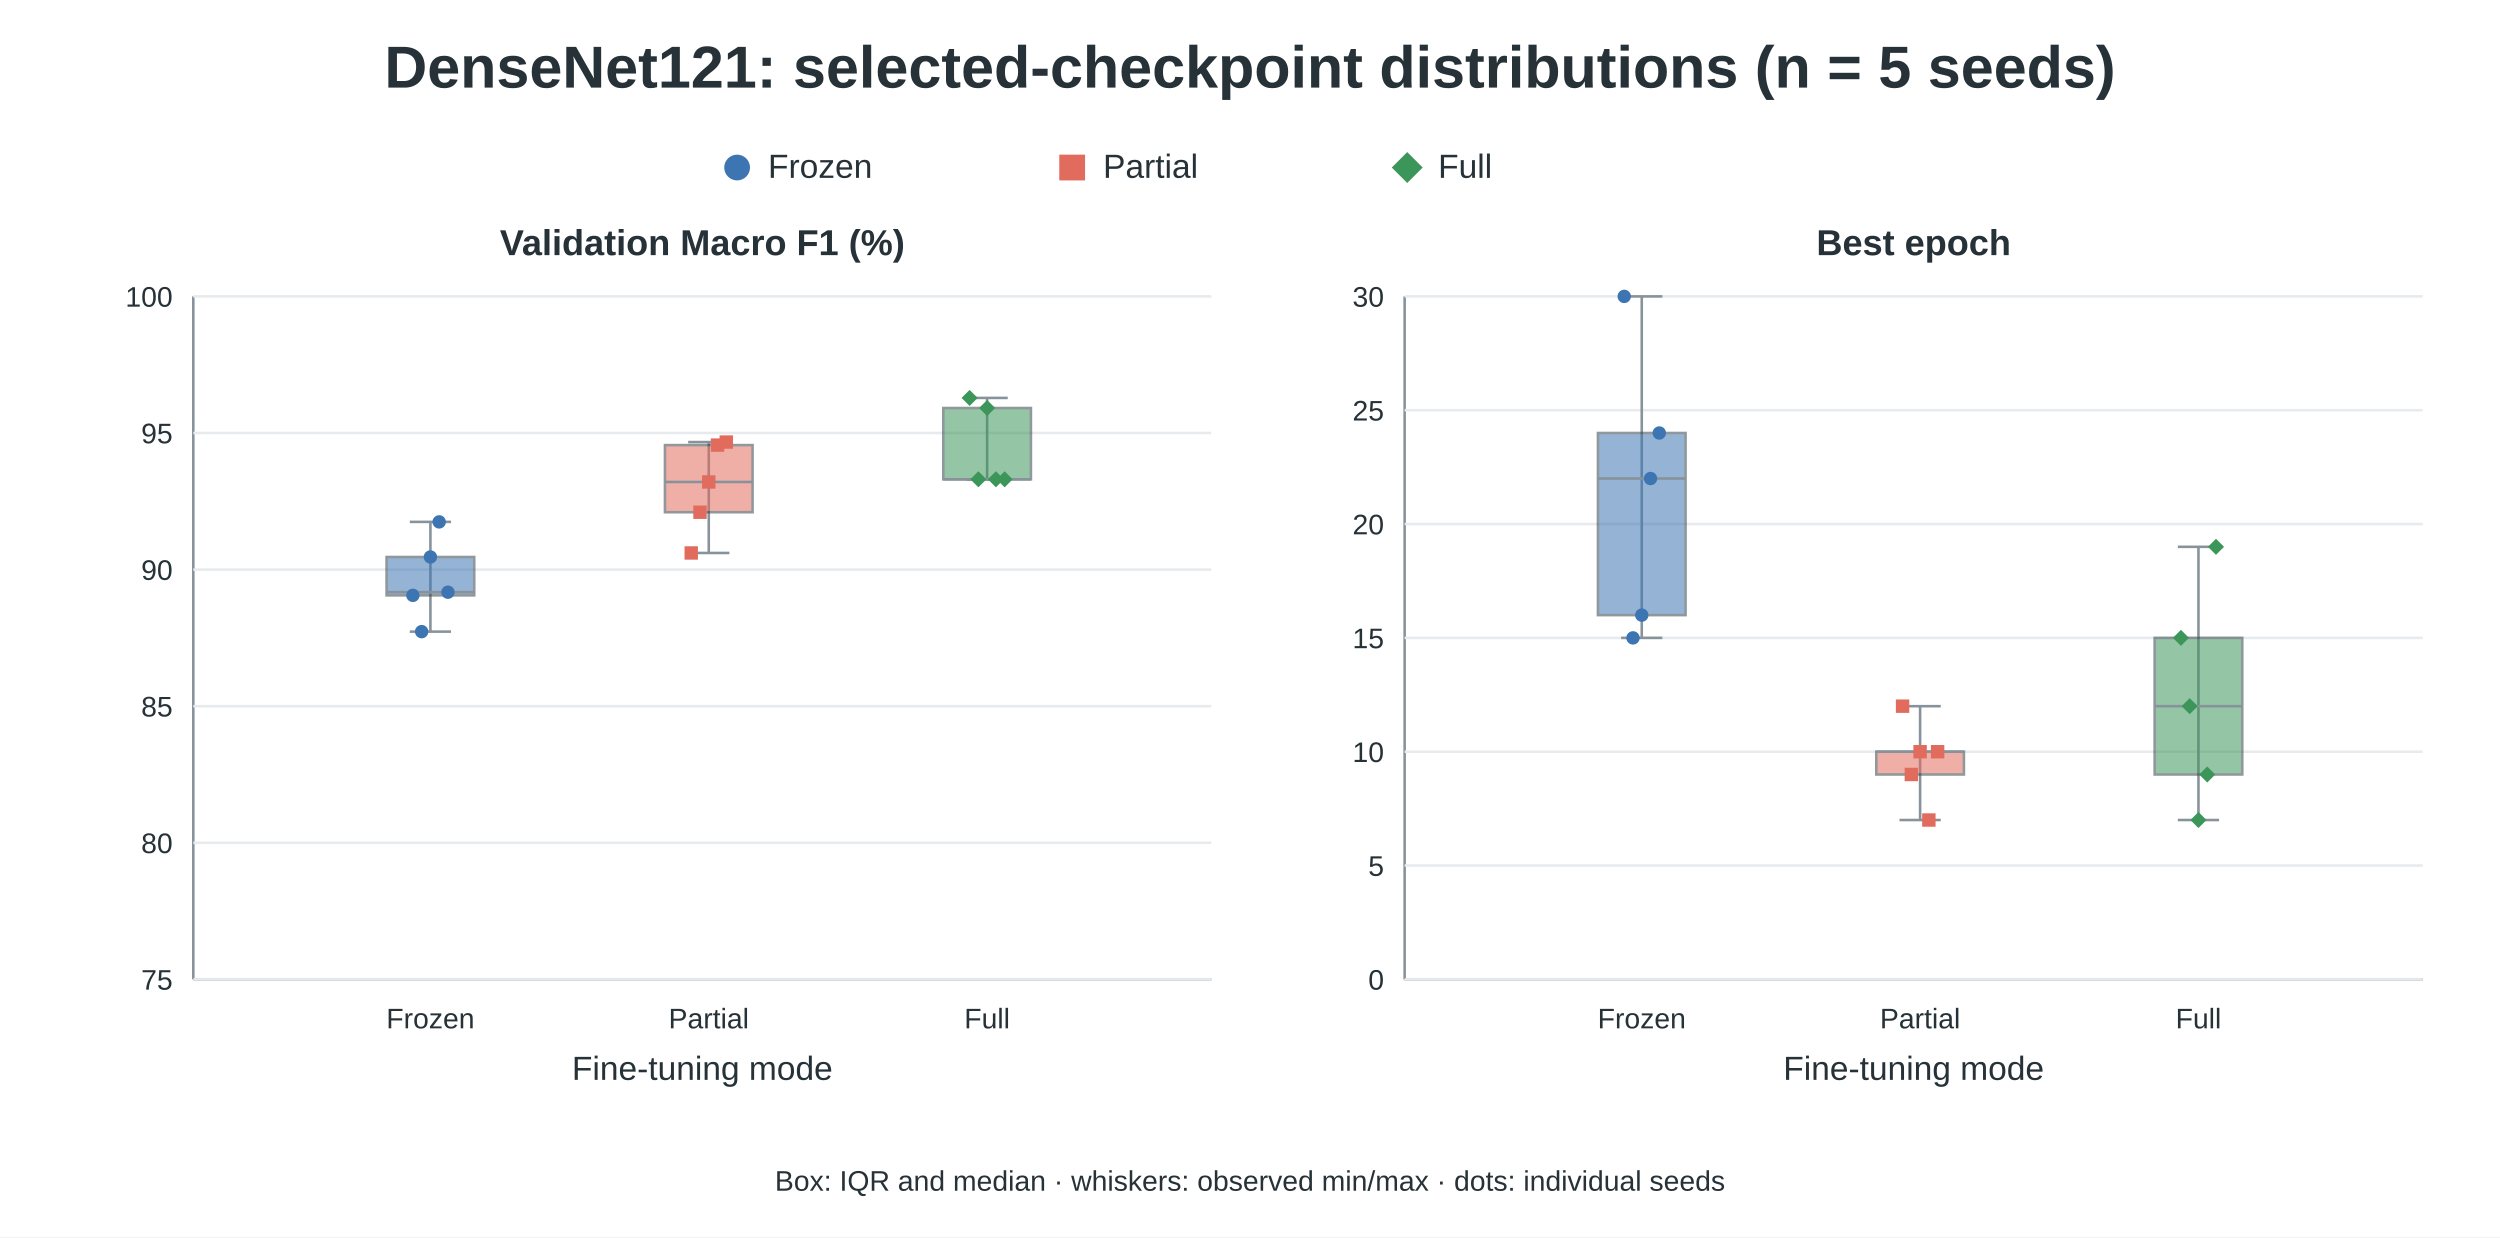
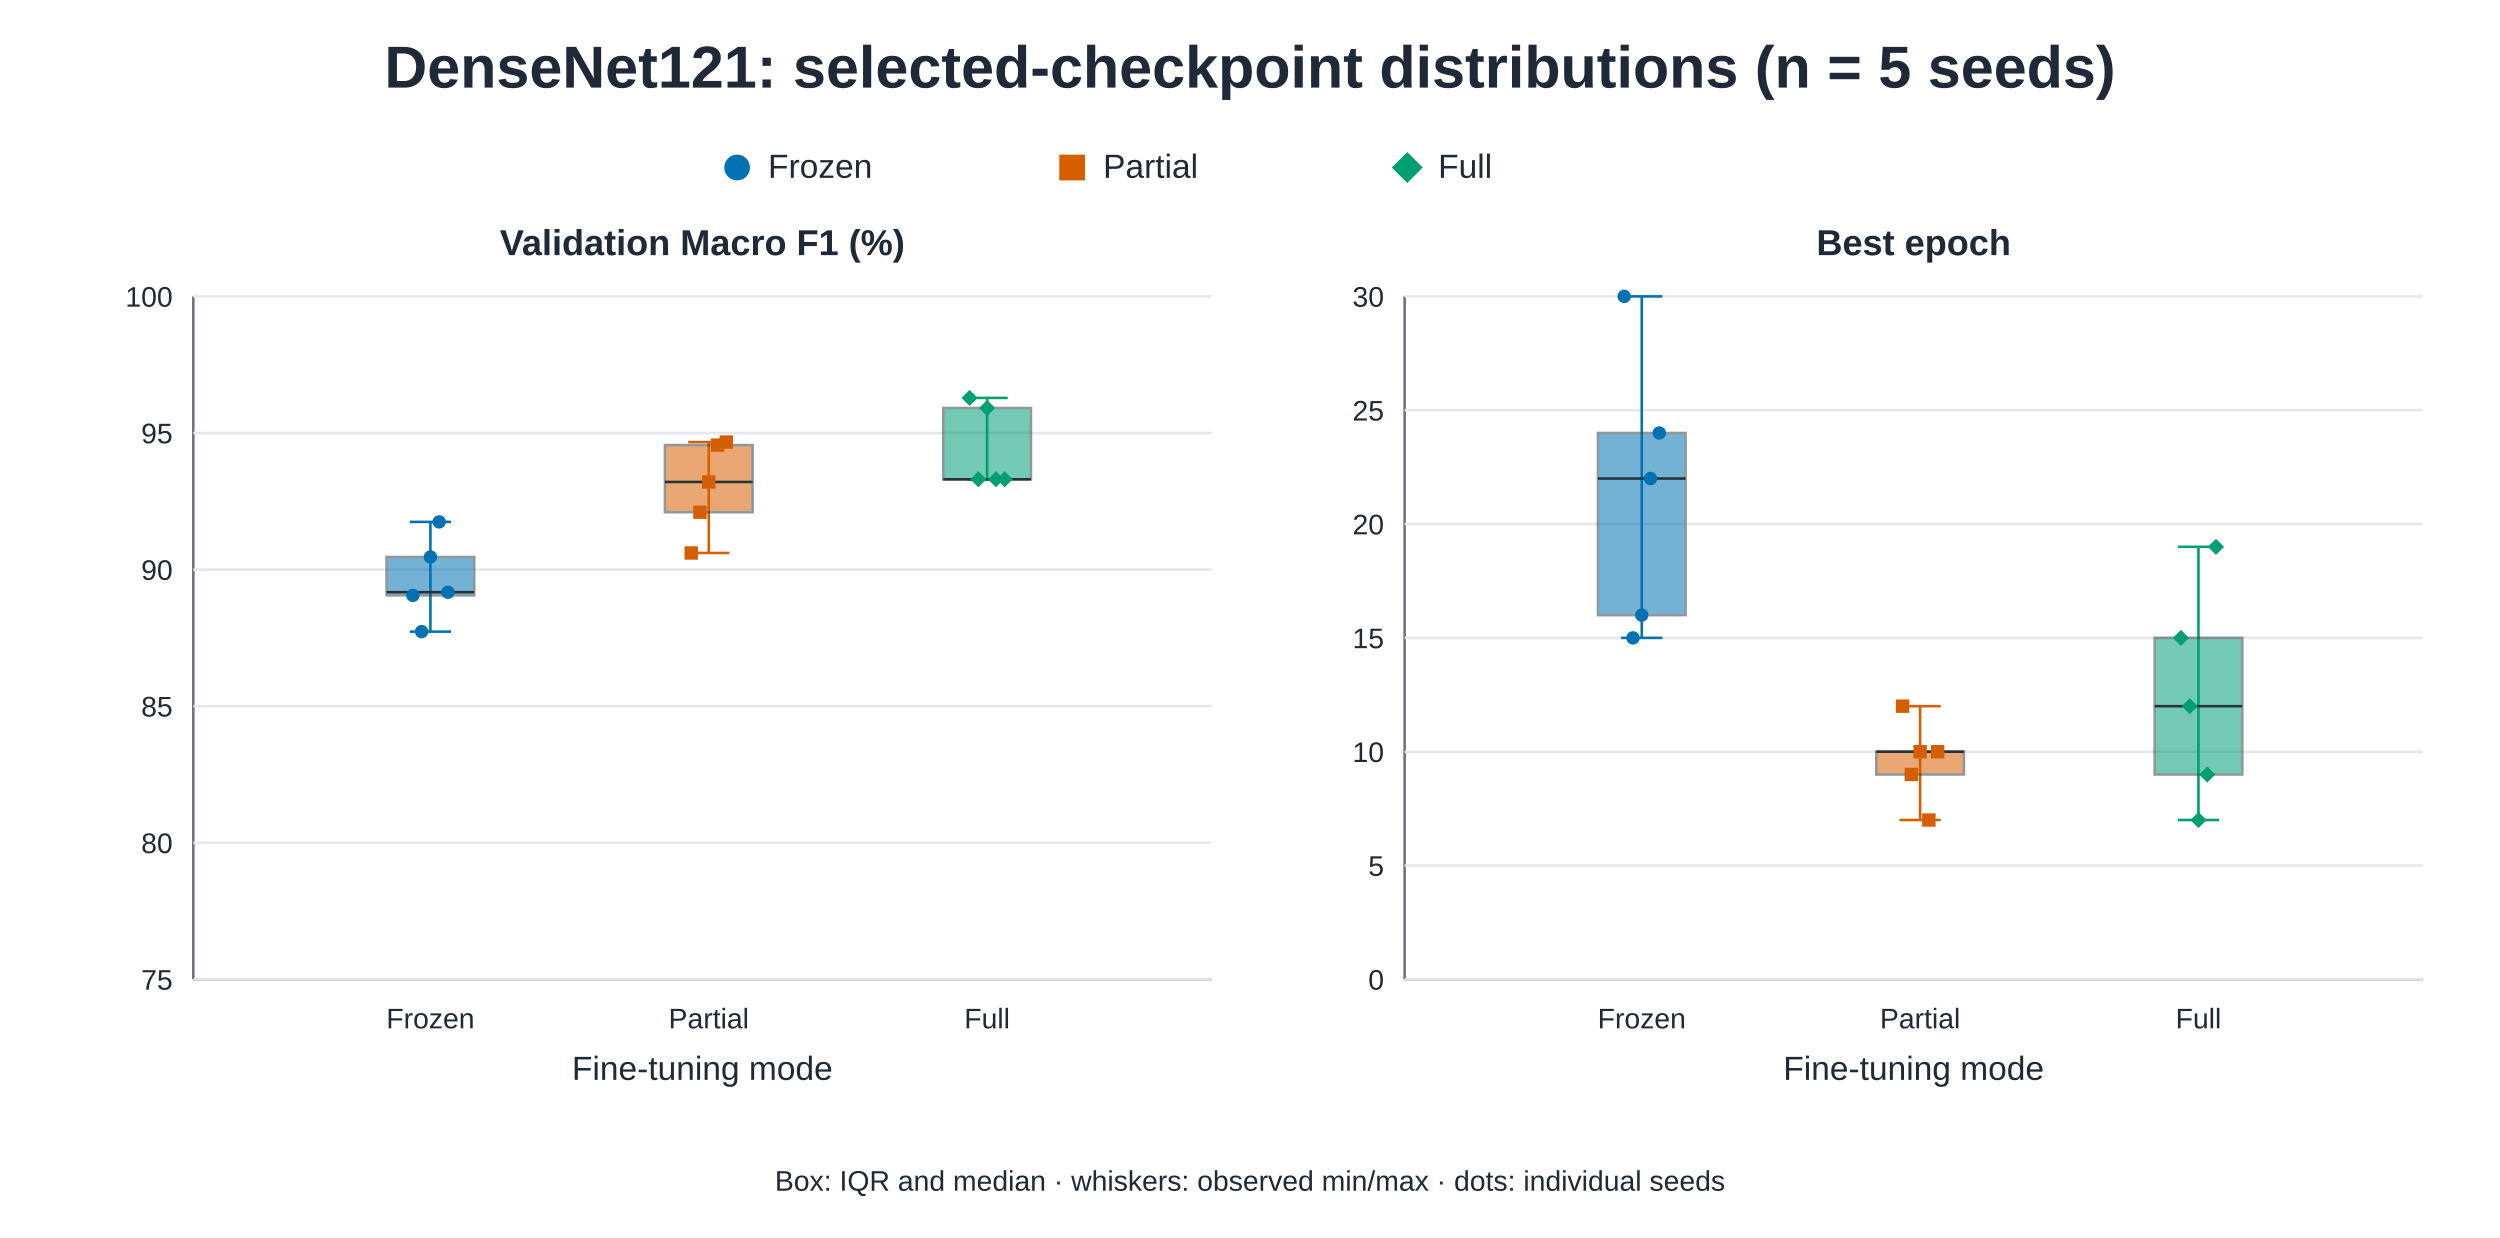
<svg xmlns="http://www.w3.org/2000/svg" viewBox="0 0 970 480" role="img" aria-label="DenseNet121: selected-checkpoint distributions (n = 5 seeds)">
  <rect width="970" height="480" fill="white" />
-   <style>text{font-family:Arial,Helvetica,sans-serif;fill:#263238}.title{font-size:23px;font-weight:700}.sub{font-size:14px;font-weight:600}.label{font-size:13px}.small{font-size:11px}.axis{stroke:#87929b;stroke-width:1}.grid{stroke:#e7ebee;stroke-width:1}</style>
+   <style>text{font-family:Arial,"Noto Sans Thai","Leelawadee UI",Tahoma,sans-serif;fill:#1F2937}.title{font-size:23px;font-weight:700}.sub{font-size:14px;font-weight:600}.label{font-size:13px}.small{font-size:11px}.axis{stroke-width:1}.grid{stroke:#E5E7EB;stroke-width:1}</style>
  <text x="485" y="34" class="title" text-anchor="middle">DenseNet121: selected-checkpoint distributions (n = 5 seeds)</text>
-   <circle cx="286" cy="65" r="5" fill="#3d75b2" opacity="1" />
+   <circle cx="286" cy="65" r="5" fill="#0072B2" opacity="1" />
  <text x="298" y="69" class="label" text-anchor="start">Frozen</text>
-   <rect x="411" y="60" width="10" height="10" fill="#e16b5c" opacity="1" />
+   <rect x="411" y="60" width="10" height="10" fill="#D55E00" opacity="1" />
  <text x="428" y="69" class="label" text-anchor="start">Partial</text>
-   <path d="M 546 59 L 552 65 L 546 71 L 540 65 Z" fill="#3c9659" opacity="1" />
+   <path d="M 546 59 L 552 65 L 546 71 L 540 65 Z" fill="#009E73" opacity="1" />
  <text x="558" y="69" class="label" text-anchor="start">Full</text>
  <text x="272.5" y="99" class="sub" text-anchor="middle">Validation Macro F1 (%)</text>
-   <line x1="75" y1="380" x2="470" y2="380" class="axis" />
-   <line x1="75" y1="115" x2="75" y2="380" class="axis" />
-   <line x1="75" y1="380" x2="470" y2="380" class="grid" />
+   <line x1="75" y1="380" x2="470" y2="380" class="axis" stroke="#6B7280" />
+   <line x1="75" y1="115" x2="75" y2="380" class="axis" stroke="#6B7280" />
+   <line x1="75" y1="380" x2="470" y2="380" class="grid" stroke="#6B7280" />
  <text x="67" y="384" class="small" text-anchor="end">75</text>
-   <line x1="75" y1="327" x2="470" y2="327" class="grid" />
+   <line x1="75" y1="327" x2="470" y2="327" class="grid" stroke="#6B7280" />
  <text x="67" y="331" class="small" text-anchor="end">80</text>
-   <line x1="75" y1="274" x2="470" y2="274" class="grid" />
+   <line x1="75" y1="274" x2="470" y2="274" class="grid" stroke="#6B7280" />
  <text x="67" y="278" class="small" text-anchor="end">85</text>
-   <line x1="75" y1="221" x2="470" y2="221" class="grid" />
+   <line x1="75" y1="221" x2="470" y2="221" class="grid" stroke="#6B7280" />
  <text x="67" y="225" class="small" text-anchor="end">90</text>
-   <line x1="75" y1="168" x2="470" y2="168" class="grid" />
+   <line x1="75" y1="168" x2="470" y2="168" class="grid" stroke="#6B7280" />
  <text x="67" y="172" class="small" text-anchor="end">95</text>
-   <line x1="75" y1="115" x2="470" y2="115" class="grid" />
+   <line x1="75" y1="115" x2="470" y2="115" class="grid" stroke="#6B7280" />
  <text x="67" y="119" class="small" text-anchor="end">100</text>
  <text x="272.5" y="419" class="label" text-anchor="middle">Fine-tuning mode</text>
-   <line x1="167" y1="245.072" x2="167" y2="202.492" class="axis" stroke="#3d75b2" />
-   <line x1="159" y1="245.072" x2="175" y2="245.072" class="axis" stroke="#3d75b2" />
-   <line x1="159" y1="202.492" x2="175" y2="202.492" class="axis" stroke="#3d75b2" />
-   <rect x="150" y="216.112" width="34" height="14.888" fill="#3d75b2" opacity="0.55" stroke="#35434a" />
+   <line x1="167" y1="245.072" x2="167" y2="202.492" class="axis" stroke="#0072B2" />
+   <line x1="159" y1="245.072" x2="175" y2="245.072" class="axis" stroke="#0072B2" />
+   <line x1="159" y1="202.492" x2="175" y2="202.492" class="axis" stroke="#0072B2" />
+   <rect x="150" y="216.112" width="34" height="14.888" fill="#0072B2" opacity="0.55" stroke="#35434a" />
  <line x1="150" y1="229.771" x2="184" y2="229.771" class="axis" stroke="#263238" stroke-width="2" />
-   <circle cx="160.2" cy="231" r="2.6" fill="#3d75b2" opacity="1" />
-   <circle cx="163.6" cy="245.072" r="2.6" fill="#3d75b2" opacity="1" />
-   <circle cx="167" cy="216.112" r="2.6" fill="#3d75b2" opacity="1" />
-   <circle cx="170.4" cy="202.492" r="2.6" fill="#3d75b2" opacity="1" />
-   <circle cx="173.8" cy="229.771" r="2.6" fill="#3d75b2" opacity="1" />
+   <circle cx="160.2" cy="231" r="2.6" fill="#0072B2" opacity="1" />
+   <circle cx="163.6" cy="245.072" r="2.6" fill="#0072B2" opacity="1" />
+   <circle cx="167" cy="216.112" r="2.6" fill="#0072B2" opacity="1" />
+   <circle cx="170.4" cy="202.492" r="2.6" fill="#0072B2" opacity="1" />
+   <circle cx="173.8" cy="229.771" r="2.6" fill="#0072B2" opacity="1" />
  <text x="167" y="399" class="small" text-anchor="middle">Frozen</text>
-   <line x1="275" y1="214.552" x2="275" y2="171.523" class="axis" stroke="#e16b5c" />
-   <line x1="267" y1="214.552" x2="283" y2="214.552" class="axis" stroke="#e16b5c" />
-   <line x1="267" y1="171.523" x2="283" y2="171.523" class="axis" stroke="#e16b5c" />
-   <rect x="258" y="172.695" width="34" height="26.049" fill="#e16b5c" opacity="0.55" stroke="#35434a" />
+   <line x1="275" y1="214.552" x2="275" y2="171.523" class="axis" stroke="#D55E00" />
+   <line x1="267" y1="214.552" x2="283" y2="214.552" class="axis" stroke="#D55E00" />
+   <line x1="267" y1="171.523" x2="283" y2="171.523" class="axis" stroke="#D55E00" />
+   <rect x="258" y="172.695" width="34" height="26.049" fill="#D55E00" opacity="0.55" stroke="#35434a" />
  <line x1="258" y1="187.003" x2="292" y2="187.003" class="axis" stroke="#263238" stroke-width="2" />
-   <rect x="265.6" y="211.952" width="5.2" height="5.2" fill="#e16b5c" opacity="1" />
-   <rect x="269" y="196.145" width="5.2" height="5.2" fill="#e16b5c" opacity="1" />
-   <rect x="272.4" y="184.403" width="5.2" height="5.2" fill="#e16b5c" opacity="1" />
-   <rect x="275.8" y="170.095" width="5.2" height="5.2" fill="#e16b5c" opacity="1" />
-   <rect x="279.2" y="168.923" width="5.2" height="5.2" fill="#e16b5c" opacity="1" />
+   <rect x="265.6" y="211.952" width="5.2" height="5.2" fill="#D55E00" opacity="1" />
+   <rect x="269" y="196.145" width="5.2" height="5.2" fill="#D55E00" opacity="1" />
+   <rect x="272.4" y="184.403" width="5.2" height="5.2" fill="#D55E00" opacity="1" />
+   <rect x="275.8" y="170.095" width="5.2" height="5.2" fill="#D55E00" opacity="1" />
+   <rect x="279.2" y="168.923" width="5.2" height="5.2" fill="#D55E00" opacity="1" />
  <text x="275" y="399" class="small" text-anchor="middle">Partial</text>
-   <line x1="383" y1="185.965" x2="383" y2="154.395" class="axis" stroke="#3c9659" />
-   <line x1="375" y1="185.965" x2="391" y2="185.965" class="axis" stroke="#3c9659" />
-   <line x1="375" y1="154.395" x2="391" y2="154.395" class="axis" stroke="#3c9659" />
-   <rect x="366" y="158.312" width="34" height="27.654" fill="#3c9659" opacity="0.55" stroke="#35434a" />
+   <line x1="383" y1="185.965" x2="383" y2="154.395" class="axis" stroke="#009E73" />
+   <line x1="375" y1="185.965" x2="391" y2="185.965" class="axis" stroke="#009E73" />
+   <line x1="375" y1="154.395" x2="391" y2="154.395" class="axis" stroke="#009E73" />
+   <rect x="366" y="158.312" width="34" height="27.654" fill="#009E73" opacity="0.55" stroke="#35434a" />
  <line x1="366" y1="185.965" x2="400" y2="185.965" class="axis" stroke="#263238" stroke-width="2" />
-   <path d="M 376.2 151.275 L 379.32 154.395 L 376.2 157.515 L 373.08 154.395 Z" fill="#3c9659" opacity="1" />
-   <path d="M 379.6 182.845 L 382.72 185.965 L 379.6 189.085 L 376.48 185.965 Z" fill="#3c9659" opacity="1" />
-   <path d="M 383 155.192 L 386.12 158.312 L 383 161.432 L 379.88 158.312 Z" fill="#3c9659" opacity="1" />
-   <path d="M 386.4 182.845 L 389.52 185.965 L 386.4 189.085 L 383.28 185.965 Z" fill="#3c9659" opacity="1" />
-   <path d="M 389.8 182.845 L 392.92 185.965 L 389.8 189.085 L 386.68 185.965 Z" fill="#3c9659" opacity="1" />
+   <path d="M 376.2 151.275 L 379.32 154.395 L 376.2 157.515 L 373.08 154.395 Z" fill="#009E73" opacity="1" />
+   <path d="M 379.6 182.845 L 382.72 185.965 L 379.6 189.085 L 376.48 185.965 Z" fill="#009E73" opacity="1" />
+   <path d="M 383 155.192 L 386.12 158.312 L 383 161.432 L 379.88 158.312 Z" fill="#009E73" opacity="1" />
+   <path d="M 386.4 182.845 L 389.52 185.965 L 386.4 189.085 L 383.28 185.965 Z" fill="#009E73" opacity="1" />
+   <path d="M 389.8 182.845 L 392.92 185.965 L 389.8 189.085 L 386.68 185.965 Z" fill="#009E73" opacity="1" />
  <text x="383" y="399" class="small" text-anchor="middle">Full</text>
  <text x="742.5" y="99" class="sub" text-anchor="middle">Best epoch</text>
-   <line x1="545" y1="380" x2="940" y2="380" class="axis" />
-   <line x1="545" y1="115" x2="545" y2="380" class="axis" />
-   <line x1="545" y1="380" x2="940" y2="380" class="grid" />
+   <line x1="545" y1="380" x2="940" y2="380" class="axis" stroke="#6B7280" />
+   <line x1="545" y1="115" x2="545" y2="380" class="axis" stroke="#6B7280" />
+   <line x1="545" y1="380" x2="940" y2="380" class="grid" stroke="#6B7280" />
  <text x="537" y="384" class="small" text-anchor="end">0</text>
-   <line x1="545" y1="335.833" x2="940" y2="335.833" class="grid" />
+   <line x1="545" y1="335.833" x2="940" y2="335.833" class="grid" stroke="#6B7280" />
  <text x="537" y="339.833" class="small" text-anchor="end">5</text>
-   <line x1="545" y1="291.667" x2="940" y2="291.667" class="grid" />
+   <line x1="545" y1="291.667" x2="940" y2="291.667" class="grid" stroke="#6B7280" />
  <text x="537" y="295.667" class="small" text-anchor="end">10</text>
-   <line x1="545" y1="247.5" x2="940" y2="247.5" class="grid" />
+   <line x1="545" y1="247.5" x2="940" y2="247.5" class="grid" stroke="#6B7280" />
  <text x="537" y="251.5" class="small" text-anchor="end">15</text>
-   <line x1="545" y1="203.333" x2="940" y2="203.333" class="grid" />
+   <line x1="545" y1="203.333" x2="940" y2="203.333" class="grid" stroke="#6B7280" />
  <text x="537" y="207.333" class="small" text-anchor="end">20</text>
-   <line x1="545" y1="159.167" x2="940" y2="159.167" class="grid" />
+   <line x1="545" y1="159.167" x2="940" y2="159.167" class="grid" stroke="#6B7280" />
  <text x="537" y="163.167" class="small" text-anchor="end">25</text>
-   <line x1="545" y1="115" x2="940" y2="115" class="grid" />
+   <line x1="545" y1="115" x2="940" y2="115" class="grid" stroke="#6B7280" />
  <text x="537" y="119" class="small" text-anchor="end">30</text>
  <text x="742.5" y="419" class="label" text-anchor="middle">Fine-tuning mode</text>
-   <line x1="637" y1="247.5" x2="637" y2="115" class="axis" stroke="#3d75b2" />
-   <line x1="629" y1="247.5" x2="645" y2="247.5" class="axis" stroke="#3d75b2" />
-   <line x1="629" y1="115" x2="645" y2="115" class="axis" stroke="#3d75b2" />
-   <rect x="620" y="168" width="34" height="70.667" fill="#3d75b2" opacity="0.55" stroke="#35434a" />
+   <line x1="637" y1="247.5" x2="637" y2="115" class="axis" stroke="#0072B2" />
+   <line x1="629" y1="247.5" x2="645" y2="247.5" class="axis" stroke="#0072B2" />
+   <line x1="629" y1="115" x2="645" y2="115" class="axis" stroke="#0072B2" />
+   <rect x="620" y="168" width="34" height="70.667" fill="#0072B2" opacity="0.55" stroke="#35434a" />
  <line x1="620" y1="185.667" x2="654" y2="185.667" class="axis" stroke="#263238" stroke-width="2" />
-   <circle cx="630.2" cy="115" r="2.6" fill="#3d75b2" opacity="1" />
-   <circle cx="633.6" cy="247.5" r="2.6" fill="#3d75b2" opacity="1" />
-   <circle cx="637" cy="238.667" r="2.6" fill="#3d75b2" opacity="1" />
-   <circle cx="640.4" cy="185.667" r="2.6" fill="#3d75b2" opacity="1" />
-   <circle cx="643.8" cy="168" r="2.6" fill="#3d75b2" opacity="1" />
+   <circle cx="630.2" cy="115" r="2.6" fill="#0072B2" opacity="1" />
+   <circle cx="633.6" cy="247.5" r="2.6" fill="#0072B2" opacity="1" />
+   <circle cx="637" cy="238.667" r="2.6" fill="#0072B2" opacity="1" />
+   <circle cx="640.4" cy="185.667" r="2.6" fill="#0072B2" opacity="1" />
+   <circle cx="643.8" cy="168" r="2.6" fill="#0072B2" opacity="1" />
  <text x="637" y="399" class="small" text-anchor="middle">Frozen</text>
-   <line x1="745" y1="318.167" x2="745" y2="274" class="axis" stroke="#e16b5c" />
-   <line x1="737" y1="318.167" x2="753" y2="318.167" class="axis" stroke="#e16b5c" />
-   <line x1="737" y1="274" x2="753" y2="274" class="axis" stroke="#e16b5c" />
-   <rect x="728" y="291.667" width="34" height="8.833" fill="#e16b5c" opacity="0.55" stroke="#35434a" />
+   <line x1="745" y1="318.167" x2="745" y2="274" class="axis" stroke="#D55E00" />
+   <line x1="737" y1="318.167" x2="753" y2="318.167" class="axis" stroke="#D55E00" />
+   <line x1="737" y1="274" x2="753" y2="274" class="axis" stroke="#D55E00" />
+   <rect x="728" y="291.667" width="34" height="8.833" fill="#D55E00" opacity="0.55" stroke="#35434a" />
  <line x1="728" y1="291.667" x2="762" y2="291.667" class="axis" stroke="#263238" stroke-width="2" />
-   <rect x="735.6" y="271.4" width="5.2" height="5.2" fill="#e16b5c" opacity="1" />
-   <rect x="739" y="297.9" width="5.2" height="5.2" fill="#e16b5c" opacity="1" />
-   <rect x="742.4" y="289.067" width="5.2" height="5.2" fill="#e16b5c" opacity="1" />
-   <rect x="745.8" y="315.567" width="5.2" height="5.2" fill="#e16b5c" opacity="1" />
-   <rect x="749.2" y="289.067" width="5.2" height="5.2" fill="#e16b5c" opacity="1" />
+   <rect x="735.6" y="271.4" width="5.2" height="5.2" fill="#D55E00" opacity="1" />
+   <rect x="739" y="297.9" width="5.2" height="5.2" fill="#D55E00" opacity="1" />
+   <rect x="742.4" y="289.067" width="5.2" height="5.2" fill="#D55E00" opacity="1" />
+   <rect x="745.8" y="315.567" width="5.2" height="5.2" fill="#D55E00" opacity="1" />
+   <rect x="749.2" y="289.067" width="5.2" height="5.2" fill="#D55E00" opacity="1" />
  <text x="745" y="399" class="small" text-anchor="middle">Partial</text>
-   <line x1="853" y1="318.167" x2="853" y2="212.167" class="axis" stroke="#3c9659" />
-   <line x1="845" y1="318.167" x2="861" y2="318.167" class="axis" stroke="#3c9659" />
-   <line x1="845" y1="212.167" x2="861" y2="212.167" class="axis" stroke="#3c9659" />
-   <rect x="836" y="247.5" width="34" height="53" fill="#3c9659" opacity="0.55" stroke="#35434a" />
+   <line x1="853" y1="318.167" x2="853" y2="212.167" class="axis" stroke="#009E73" />
+   <line x1="845" y1="318.167" x2="861" y2="318.167" class="axis" stroke="#009E73" />
+   <line x1="845" y1="212.167" x2="861" y2="212.167" class="axis" stroke="#009E73" />
+   <rect x="836" y="247.5" width="34" height="53" fill="#009E73" opacity="0.55" stroke="#35434a" />
  <line x1="836" y1="274" x2="870" y2="274" class="axis" stroke="#263238" stroke-width="2" />
-   <path d="M 846.2 244.38 L 849.32 247.5 L 846.2 250.62 L 843.08 247.5 Z" fill="#3c9659" opacity="1" />
-   <path d="M 849.6 270.88 L 852.72 274 L 849.6 277.12 L 846.48 274 Z" fill="#3c9659" opacity="1" />
-   <path d="M 853 315.047 L 856.12 318.167 L 853 321.287 L 849.88 318.167 Z" fill="#3c9659" opacity="1" />
-   <path d="M 856.4 297.38 L 859.52 300.5 L 856.4 303.62 L 853.28 300.5 Z" fill="#3c9659" opacity="1" />
-   <path d="M 859.8 209.047 L 862.92 212.167 L 859.8 215.287 L 856.68 212.167 Z" fill="#3c9659" opacity="1" />
+   <path d="M 846.2 244.38 L 849.32 247.5 L 846.2 250.62 L 843.08 247.5 Z" fill="#009E73" opacity="1" />
+   <path d="M 849.6 270.88 L 852.72 274 L 849.6 277.12 L 846.48 274 Z" fill="#009E73" opacity="1" />
+   <path d="M 853 315.047 L 856.12 318.167 L 853 321.287 L 849.88 318.167 Z" fill="#009E73" opacity="1" />
+   <path d="M 856.4 297.38 L 859.52 300.5 L 856.4 303.62 L 853.28 300.5 Z" fill="#009E73" opacity="1" />
+   <path d="M 859.8 209.047 L 862.92 212.167 L 859.8 215.287 L 856.68 212.167 Z" fill="#009E73" opacity="1" />
  <text x="853" y="399" class="small" text-anchor="middle">Full</text>
  <text x="485" y="462" class="small" text-anchor="middle">Box: IQR and median · whiskers: observed min/max · dots: individual seeds</text>
</svg>
